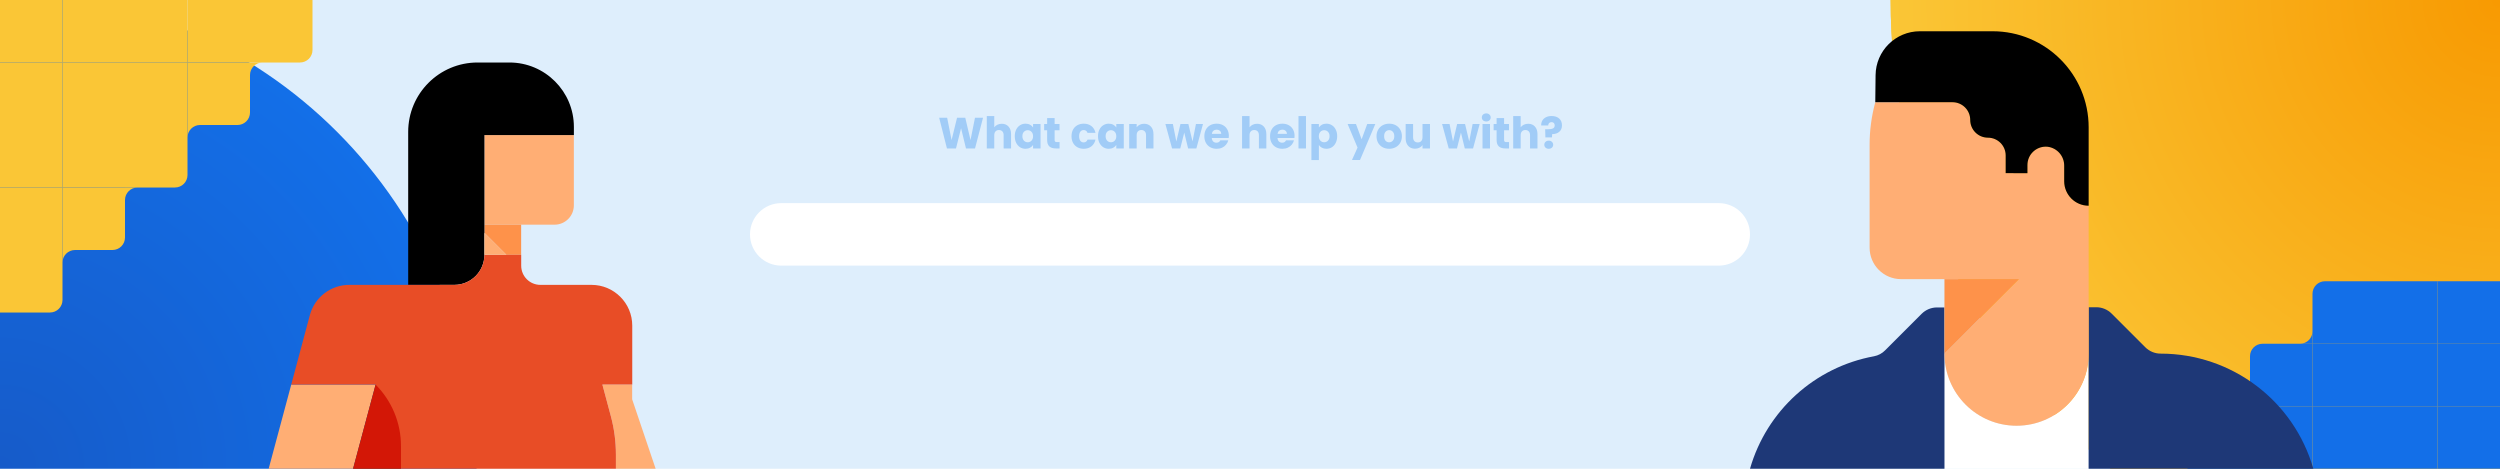
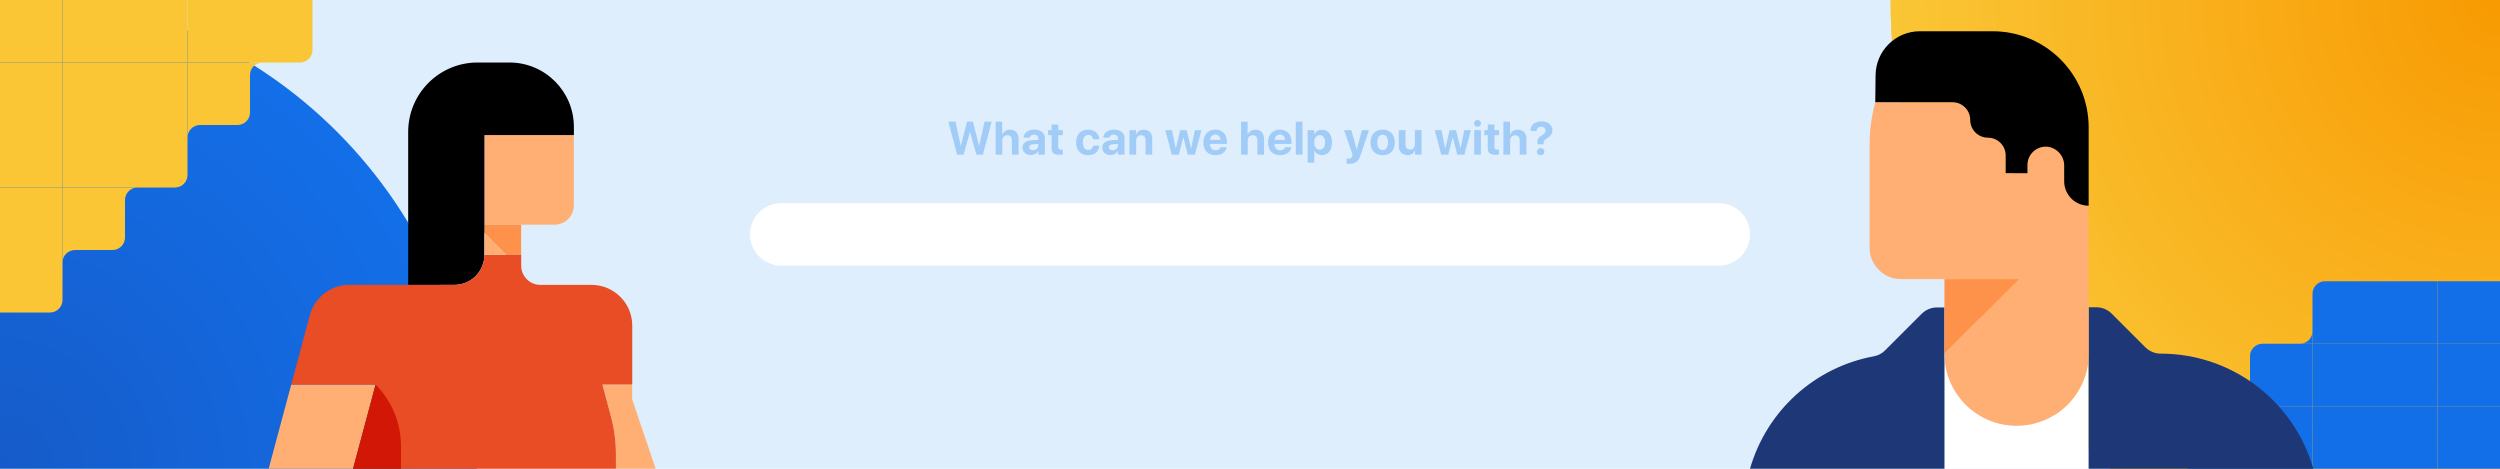
<svg xmlns="http://www.w3.org/2000/svg" width="1600" height="300" viewBox="0 0 1600 300" fill="none">
  <g clip-path="url(#clip0)">
    <rect width="1600" height="300" fill="white" />
    <rect width="1600" height="300" fill="#DEEEFC" />
    <rect x="480" y="130" width="640" height="40" rx="20" fill="white" />
    <circle cx="1600" r="390" fill="#FAC636" />
    <circle cx="1600" r="390" fill="url(#paint0_radial)" />
    <rect x="1400" y="260" width="40" height="40" fill="#136FE8" />
    <path d="M1440 228C1440 223.582 1443.58 220 1448 220H1480V260H1440V228Z" fill="#136FE8" />
    <rect x="1480" y="220" width="40" height="40" fill="#136FE8" />
    <rect x="1520" y="220" width="40" height="40" fill="#136FE8" />
    <rect x="1560" y="220" width="40" height="40" fill="#136FE8" />
    <rect x="1480" y="260" width="40" height="40" fill="#136FE8" />
    <rect x="1520" y="260" width="40" height="40" fill="#136FE8" />
    <rect x="1560" y="260" width="40" height="40" fill="#136FE8" />
    <path d="M1480 188C1480 183.582 1483.58 180 1488 180H1520V220H1480V188Z" fill="#136FE8" />
    <rect x="1520" y="180" width="40" height="40" fill="#136FE8" />
    <rect x="1560" y="180" width="40" height="40" fill="#136FE8" />
    <rect x="1440" y="260" width="40" height="40" fill="#136FE8" />
    <circle cy="300" r="305" fill="url(#paint1_radial)" />
    <path d="M200 32C200 36.418 196.418 40 192 40H160V0H200V32Z" fill="#FAC636" />
    <path d="M160 72C160 76.418 156.418 80 152 80H120V40H160V72Z" fill="#FAC636" />
    <rect x="120" y="80" width="40" height="40" transform="rotate(-180 120 80)" fill="#FAC636" />
    <rect x="80" y="80" width="40" height="40" transform="rotate(-180 80 80)" fill="#FAC636" />
    <rect x="40" y="80" width="40" height="40" transform="rotate(-180 40 80)" fill="#FAC636" />
    <rect x="120" y="40" width="40" height="40" transform="rotate(-180 120 40)" fill="#FAC636" />
    <rect x="80" y="40" width="40" height="40" transform="rotate(-180 80 40)" fill="#FAC636" />
    <rect x="40" y="40" width="40" height="40" transform="rotate(-180 40 40)" fill="#FAC636" />
    <path d="M120 112C120 116.418 116.418 120 112 120H80V80H120V112Z" fill="#FAC636" />
    <rect x="80" y="120" width="40" height="40" transform="rotate(-180 80 120)" fill="#FAC636" />
    <path d="M80 152C80 156.418 76.418 160 72 160H40V120H80V152Z" fill="#FAC636" />
    <path d="M40 192C40 196.418 36.418 200 32 200H0V160H40V192Z" fill="#FAC636" />
    <rect x="40" y="120" width="40" height="40" transform="rotate(-180 40 120)" fill="#FAC636" />
    <rect x="40" y="160" width="40" height="40" transform="rotate(-180 40 160)" fill="#FAC636" />
    <rect x="160" y="40" width="40" height="40" transform="rotate(-180 160 40)" fill="#FAC636" />
    <path fill-rule="evenodd" clip-rule="evenodd" d="M310.017 86.44L367.264 86.446V131.442C367.264 138.265 361.733 143.795 354.911 143.795H333.538H310.017V86.44Z" fill="#FFAE74" />
    <path fill-rule="evenodd" clip-rule="evenodd" d="M310.017 149.039V143.795H333.538V163.063H324.043L310.017 149.039Z" fill="#FE924A" />
    <path fill-rule="evenodd" clip-rule="evenodd" d="M390.926 266.315L385.517 246.117H404.588V255.577L423.946 312.812H453.888L403.024 361.807C401.226 366.734 398.084 370.775 394.178 373.702V290.96C394.177 282.637 393.085 274.351 390.926 266.315" fill="#FFAE74" />
    <path fill-rule="evenodd" clip-rule="evenodd" d="M310.02 149.039V163.063C310.02 173.696 301.399 182.316 290.766 182.316H290.713H281.826H269.589H261.241V84.403C261.241 59.88 281.121 40 305.644 40H305.663H326.035C348.817 40 367.287 58.469 367.287 81.253V86.437H310.02V86.44V143.795V149.039Z" fill="black" />
    <path fill-rule="evenodd" clip-rule="evenodd" d="M186.404 246.118H223.463H240.387L240.38 246.151L223.381 309.629V309.63L212.185 351.448V400H168.77L160.399 352.522C160.136 351.023 160.003 349.503 160 347.981C159.994 345.661 160.297 343.348 160.9 341.109L186.404 246.118Z" fill="#FFAE74" />
    <path fill-rule="evenodd" clip-rule="evenodd" d="M240.379 246.152L240.388 246.118H223.462H186.403L198.317 201.645C201.413 190.113 211.942 182.152 223.883 182.317H269.585H269.586H281.823H290.71H290.763C301.396 182.317 310.016 173.696 310.016 163.061H324.044H333.537H333.568V170.047C333.568 176.823 339.062 182.317 345.839 182.317H378.562C392.965 182.317 404.641 193.993 404.641 208.394V246.118H404.589H385.517L390.926 266.315C393.084 274.353 394.178 282.637 394.179 290.96V373.702V380.336C394.179 389.214 386.981 396.411 378.103 396.412H377.125H377.107H340.833H272.723H239.376C239.183 396.412 238.997 396.39 238.806 396.382C230.195 396.086 223.296 389.032 223.29 380.347V380.305L223.382 309.63L240.379 246.152Z" fill="#E84D26" />
    <g style="mix-blend-mode:multiply">
      <path fill-rule="evenodd" clip-rule="evenodd" d="M240.379 246.152C250.79 256.58 256.638 270.712 256.637 285.448V380.305C256.62 389.184 263.803 396.394 272.681 396.411C272.694 396.412 272.71 396.412 272.723 396.412H239.376C239.183 396.412 238.997 396.39 238.806 396.382C230.195 396.086 223.296 389.032 223.29 380.347V380.305L223.382 309.63L240.379 246.152Z" fill="#E84D26" />
    </g>
    <path fill-rule="evenodd" clip-rule="evenodd" d="M324.044 163.062H310.017V149.038L324.044 163.062Z" fill="#FFAE74" />
    <path fill-rule="evenodd" clip-rule="evenodd" d="M1244.46 226.469C1244.54 251.885 1265.16 272.462 1290.6 272.462C1316.07 272.453 1336.71 251.806 1336.72 226.335H1336.73V299.997H1244.45V226.469H1244.46Z" fill="white" />
    <path fill-rule="evenodd" clip-rule="evenodd" d="M1199.36 228.013C1202.06 227.507 1204.55 226.183 1206.47 224.223L1229.85 200.84C1232.46 198.229 1235.99 196.759 1239.68 196.762H1244.45V226.317V226.354L1244.45 226.351C1244.45 226.39 1244.45 226.43 1244.45 226.469H1244.45V299.997H1120C1130.65 262.94 1161.33 234.994 1199.36 228.013" fill="#1E3877" />
    <path fill-rule="evenodd" clip-rule="evenodd" d="M1336.72 196.631H1341.6C1345.29 196.631 1348.83 198.095 1351.45 200.706L1373 222.26C1375.61 224.862 1379.14 226.323 1382.83 226.32C1428.26 226.335 1468.07 256.475 1480.54 300H1336.72V226.338V196.631Z" fill="#1E3877" />
    <path fill-rule="evenodd" clip-rule="evenodd" d="M1290.6 272.465C1265.16 272.465 1244.54 251.885 1244.46 226.472C1244.46 226.432 1244.46 226.393 1244.46 226.353L1292.16 178.646H1244.45H1216.68H1216.66C1205.54 178.637 1196.54 169.619 1196.55 158.502V92.579C1196.54 83.358 1197.8 74.218 1200.19 65.374V65.422H1249.58H1249.6C1255.87 65.422 1260.94 70.499 1260.94 76.763C1260.94 83.026 1266.02 88.109 1272.28 88.118C1278.55 88.118 1283.64 93.204 1283.64 99.473V110.813L1297.56 110.847V105.664C1297.56 105.253 1297.58 104.839 1297.62 104.431C1298.27 97.979 1304.02 93.273 1310.48 93.922C1316.61 94.692 1321.19 99.963 1321.08 106.15V115.996C1321.08 124.643 1328.08 131.652 1336.73 131.661V226.32V226.338C1336.72 251.809 1316.07 272.456 1290.6 272.465" fill="#FFAE74" />
    <path fill-rule="evenodd" clip-rule="evenodd" d="M1244.46 226.348H1244.45V226.315V196.76V178.645H1292.16L1244.46 226.348Z" fill="#FE924A" />
    <path fill-rule="evenodd" clip-rule="evenodd" d="M1321.08 115.998V106.152C1321.18 99.965 1316.61 94.693 1310.47 93.923C1304.02 93.275 1298.26 97.98 1297.62 104.433C1297.57 104.84 1297.56 105.254 1297.56 105.665V110.848L1283.63 110.815V99.475C1283.63 93.205 1278.55 88.119 1272.28 88.119C1266.01 88.11 1260.94 83.028 1260.94 76.764C1260.94 70.501 1255.86 65.424 1249.6 65.424H1249.58H1200.18V65.375L1200.37 48.146C1200.5 32.563 1213.17 20 1228.75 20H1275.25C1309.21 20 1336.74 47.531 1336.74 81.494V131.666C1336.74 131.666 1336.73 131.663 1336.72 131.663C1328.08 131.657 1321.08 124.644 1321.08 115.998" fill="black" />
-     <path d="M629.141 75.344L624.017 95H618.221L615.085 82.064L611.837 95H606.041L601.057 75.344H606.181L609.009 89.652L612.509 75.344H617.773L621.133 89.652L623.989 75.344H629.141ZM641.147 79.208C642.939 79.208 644.376 79.805 645.459 81C646.541 82.176 647.083 83.8 647.083 85.872V95H642.323V86.516C642.323 85.471 642.052 84.659 641.511 84.08C640.969 83.501 640.241 83.212 639.327 83.212C638.412 83.212 637.684 83.501 637.143 84.08C636.601 84.659 636.331 85.471 636.331 86.516V95H631.543V74.28H636.331V81.476C636.816 80.785 637.479 80.235 638.319 79.824C639.159 79.413 640.101 79.208 641.147 79.208ZM649.458 87.16C649.458 85.555 649.756 84.145 650.354 82.932C650.97 81.719 651.8 80.785 652.846 80.132C653.891 79.479 655.058 79.152 656.346 79.152C657.447 79.152 658.408 79.376 659.23 79.824C660.07 80.272 660.714 80.86 661.162 81.588V79.376H665.95V95H661.162V92.788C660.695 93.516 660.042 94.104 659.202 94.552C658.38 95 657.419 95.224 656.318 95.224C655.048 95.224 653.891 94.897 652.846 94.244C651.8 93.572 650.97 92.629 650.354 91.416C649.756 90.184 649.458 88.765 649.458 87.16ZM661.162 87.188C661.162 85.993 660.826 85.051 660.154 84.36C659.5 83.669 658.698 83.324 657.746 83.324C656.794 83.324 655.982 83.669 655.31 84.36C654.656 85.032 654.33 85.965 654.33 87.16C654.33 88.355 654.656 89.307 655.31 90.016C655.982 90.707 656.794 91.052 657.746 91.052C658.698 91.052 659.5 90.707 660.154 90.016C660.826 89.325 661.162 88.383 661.162 87.188ZM678.122 90.94V95H675.686C673.95 95 672.596 94.58 671.626 93.74C670.655 92.881 670.17 91.491 670.17 89.568V83.352H668.266V79.376H670.17V75.568H674.958V79.376H678.094V83.352H674.958V89.624C674.958 90.091 675.07 90.427 675.294 90.632C675.518 90.837 675.891 90.94 676.414 90.94H678.122ZM685.77 87.188C685.77 85.564 686.097 84.145 686.75 82.932C687.422 81.719 688.346 80.785 689.522 80.132C690.717 79.479 692.08 79.152 693.61 79.152C695.57 79.152 697.204 79.665 698.51 80.692C699.836 81.719 700.704 83.165 701.114 85.032H696.018C695.589 83.837 694.758 83.24 693.526 83.24C692.649 83.24 691.949 83.585 691.426 84.276C690.904 84.948 690.642 85.919 690.642 87.188C690.642 88.457 690.904 89.437 691.426 90.128C691.949 90.8 692.649 91.136 693.526 91.136C694.758 91.136 695.589 90.539 696.018 89.344H701.114C700.704 91.173 699.836 92.611 698.51 93.656C697.185 94.701 695.552 95.224 693.61 95.224C692.08 95.224 690.717 94.897 689.522 94.244C688.346 93.591 687.422 92.657 686.75 91.444C686.097 90.231 685.77 88.812 685.77 87.188ZM702.723 87.16C702.723 85.555 703.022 84.145 703.619 82.932C704.235 81.719 705.066 80.785 706.111 80.132C707.157 79.479 708.323 79.152 709.611 79.152C710.713 79.152 711.674 79.376 712.495 79.824C713.335 80.272 713.979 80.86 714.427 81.588V79.376H719.215V95H714.427V92.788C713.961 93.516 713.307 94.104 712.467 94.552C711.646 95 710.685 95.224 709.583 95.224C708.314 95.224 707.157 94.897 706.111 94.244C705.066 93.572 704.235 92.629 703.619 91.416C703.022 90.184 702.723 88.765 702.723 87.16ZM714.427 87.188C714.427 85.993 714.091 85.051 713.419 84.36C712.766 83.669 711.963 83.324 711.011 83.324C710.059 83.324 709.247 83.669 708.575 84.36C707.922 85.032 707.595 85.965 707.595 87.16C707.595 88.355 707.922 89.307 708.575 90.016C709.247 90.707 710.059 91.052 711.011 91.052C711.963 91.052 712.766 90.707 713.419 90.016C714.091 89.325 714.427 88.383 714.427 87.188ZM732.199 79.208C734.029 79.208 735.485 79.805 736.567 81C737.669 82.176 738.219 83.8 738.219 85.872V95H733.459V86.516C733.459 85.471 733.189 84.659 732.647 84.08C732.106 83.501 731.378 83.212 730.463 83.212C729.549 83.212 728.821 83.501 728.279 84.08C727.738 84.659 727.467 85.471 727.467 86.516V95H722.679V79.376H727.467V81.448C727.953 80.757 728.606 80.216 729.427 79.824C730.249 79.413 731.173 79.208 732.199 79.208ZM769.908 79.376L765.68 95H760.388L757.924 84.864L755.376 95H750.112L745.856 79.376H750.644L752.856 90.548L755.488 79.376H760.556L763.216 90.492L765.4 79.376H769.908ZM786.462 86.936C786.462 87.384 786.434 87.851 786.378 88.336H775.542C775.617 89.307 775.925 90.053 776.466 90.576C777.026 91.08 777.707 91.332 778.51 91.332C779.705 91.332 780.535 90.828 781.002 89.82H786.098C785.837 90.847 785.361 91.771 784.67 92.592C783.998 93.413 783.149 94.057 782.122 94.524C781.095 94.991 779.947 95.224 778.678 95.224C777.147 95.224 775.785 94.897 774.59 94.244C773.395 93.591 772.462 92.657 771.79 91.444C771.118 90.231 770.782 88.812 770.782 87.188C770.782 85.564 771.109 84.145 771.762 82.932C772.434 81.719 773.367 80.785 774.562 80.132C775.757 79.479 777.129 79.152 778.678 79.152C780.19 79.152 781.534 79.469 782.71 80.104C783.886 80.739 784.801 81.644 785.454 82.82C786.126 83.996 786.462 85.368 786.462 86.936ZM781.562 85.676C781.562 84.855 781.282 84.201 780.722 83.716C780.162 83.231 779.462 82.988 778.622 82.988C777.819 82.988 777.138 83.221 776.578 83.688C776.037 84.155 775.701 84.817 775.57 85.676H781.562ZM804.526 79.208C806.318 79.208 807.755 79.805 808.838 81C809.92 82.176 810.462 83.8 810.462 85.872V95H805.702V86.516C805.702 85.471 805.431 84.659 804.89 84.08C804.348 83.501 803.62 83.212 802.706 83.212C801.791 83.212 801.063 83.501 800.522 84.08C799.98 84.659 799.71 85.471 799.71 86.516V95H794.922V74.28H799.71V81.476C800.195 80.785 800.858 80.235 801.698 79.824C802.538 79.413 803.48 79.208 804.526 79.208ZM828.517 86.936C828.517 87.384 828.489 87.851 828.433 88.336H817.597C817.671 89.307 817.979 90.053 818.521 90.576C819.081 91.08 819.762 91.332 820.565 91.332C821.759 91.332 822.59 90.828 823.057 89.82H828.153C827.891 90.847 827.415 91.771 826.725 92.592C826.053 93.413 825.203 94.057 824.177 94.524C823.15 94.991 822.002 95.224 820.733 95.224C819.202 95.224 817.839 94.897 816.645 94.244C815.45 93.591 814.517 92.657 813.845 91.444C813.173 90.231 812.837 88.812 812.837 87.188C812.837 85.564 813.163 84.145 813.817 82.932C814.489 81.719 815.422 80.785 816.617 80.132C817.811 79.479 819.183 79.152 820.733 79.152C822.245 79.152 823.589 79.469 824.765 80.104C825.941 80.739 826.855 81.644 827.509 82.82C828.181 83.996 828.517 85.368 828.517 86.936ZM823.617 85.676C823.617 84.855 823.337 84.201 822.777 83.716C822.217 83.231 821.517 82.988 820.677 82.988C819.874 82.988 819.193 83.221 818.633 83.688C818.091 84.155 817.755 84.817 817.625 85.676H823.617ZM835.831 74.28V95H831.043V74.28H835.831ZM844.088 81.588C844.555 80.86 845.199 80.272 846.02 79.824C846.842 79.376 847.803 79.152 848.904 79.152C850.192 79.152 851.359 79.479 852.404 80.132C853.45 80.785 854.271 81.719 854.868 82.932C855.484 84.145 855.792 85.555 855.792 87.16C855.792 88.765 855.484 90.184 854.868 91.416C854.271 92.629 853.45 93.572 852.404 94.244C851.359 94.897 850.192 95.224 848.904 95.224C847.822 95.224 846.86 95 846.02 94.552C845.199 94.104 844.555 93.525 844.088 92.816V102.448H839.3V79.376H844.088V81.588ZM850.92 87.16C850.92 85.965 850.584 85.032 849.912 84.36C849.259 83.669 848.447 83.324 847.476 83.324C846.524 83.324 845.712 83.669 845.04 84.36C844.387 85.051 844.06 85.993 844.06 87.188C844.06 88.383 844.387 89.325 845.04 90.016C845.712 90.707 846.524 91.052 847.476 91.052C848.428 91.052 849.24 90.707 849.912 90.016C850.584 89.307 850.92 88.355 850.92 87.16ZM880.198 79.376L870.398 102.42H865.246L868.83 94.468L862.474 79.376H867.822L871.434 89.148L875.018 79.376H880.198ZM889.041 95.224C887.511 95.224 886.129 94.897 884.897 94.244C883.684 93.591 882.723 92.657 882.013 91.444C881.323 90.231 880.977 88.812 880.977 87.188C880.977 85.583 881.332 84.173 882.041 82.96C882.751 81.728 883.721 80.785 884.953 80.132C886.185 79.479 887.567 79.152 889.097 79.152C890.628 79.152 892.009 79.479 893.241 80.132C894.473 80.785 895.444 81.728 896.153 82.96C896.863 84.173 897.217 85.583 897.217 87.188C897.217 88.793 896.853 90.212 896.125 91.444C895.416 92.657 894.436 93.591 893.185 94.244C891.953 94.897 890.572 95.224 889.041 95.224ZM889.041 91.08C889.956 91.08 890.731 90.744 891.365 90.072C892.019 89.4 892.345 88.439 892.345 87.188C892.345 85.937 892.028 84.976 891.393 84.304C890.777 83.632 890.012 83.296 889.097 83.296C888.164 83.296 887.389 83.632 886.773 84.304C886.157 84.957 885.849 85.919 885.849 87.188C885.849 88.439 886.148 89.4 886.745 90.072C887.361 90.744 888.127 91.08 889.041 91.08ZM915.185 79.376V95H910.397V92.872C909.912 93.563 909.249 94.123 908.409 94.552C907.588 94.963 906.673 95.168 905.665 95.168C904.471 95.168 903.416 94.907 902.501 94.384C901.587 93.843 900.877 93.068 900.373 92.06C899.869 91.052 899.617 89.867 899.617 88.504V79.376H904.377V87.86C904.377 88.905 904.648 89.717 905.189 90.296C905.731 90.875 906.459 91.164 907.373 91.164C908.307 91.164 909.044 90.875 909.585 90.296C910.127 89.717 910.397 88.905 910.397 87.86V79.376H915.185ZM946.986 79.376L942.758 95H937.466L935.002 84.864L932.454 95H927.19L922.934 79.376H927.722L929.934 90.548L932.566 79.376H937.634L940.294 90.492L942.478 79.376H946.986ZM951.22 77.752C950.38 77.752 949.69 77.509 949.148 77.024C948.626 76.52 948.364 75.904 948.364 75.176C948.364 74.429 948.626 73.813 949.148 73.328C949.69 72.824 950.38 72.572 951.22 72.572C952.042 72.572 952.714 72.824 953.236 73.328C953.778 73.813 954.048 74.429 954.048 75.176C954.048 75.904 953.778 76.52 953.236 77.024C952.714 77.509 952.042 77.752 951.22 77.752ZM953.6 79.376V95H948.812V79.376H953.6ZM965.778 90.94V95H963.342C961.606 95 960.253 94.58 959.282 93.74C958.311 92.881 957.826 91.491 957.826 89.568V83.352H955.922V79.376H957.826V75.568H962.614V79.376H965.75V83.352H962.614V89.624C962.614 90.091 962.726 90.427 962.95 90.632C963.174 90.837 963.547 90.94 964.07 90.94H965.778ZM978.049 79.208C979.841 79.208 981.278 79.805 982.361 81C983.444 82.176 983.985 83.8 983.985 85.872V95H979.225V86.516C979.225 85.471 978.954 84.659 978.413 84.08C977.872 83.501 977.144 83.212 976.229 83.212C975.314 83.212 974.586 83.501 974.045 84.08C973.504 84.659 973.233 85.471 973.233 86.516V95H968.445V74.28H973.233V81.476C973.718 80.785 974.381 80.235 975.221 79.824C976.061 79.413 977.004 79.208 978.049 79.208ZM993.052 74.252C995.05 74.252 996.646 74.775 997.84 75.82C999.054 76.865 999.66 78.34 999.66 80.244C999.66 81.999 999.082 83.371 997.924 84.36C996.786 85.331 995.274 85.825 993.388 85.844L993.248 87.944H989.048L988.908 82.736H990.588C992.026 82.736 993.118 82.559 993.864 82.204C994.63 81.849 995.012 81.205 995.012 80.272C995.012 79.619 994.835 79.105 994.48 78.732C994.126 78.359 993.631 78.172 992.996 78.172C992.324 78.172 991.802 78.368 991.428 78.76C991.055 79.133 990.868 79.647 990.868 80.3H986.36C986.323 79.161 986.556 78.135 987.06 77.22C987.583 76.305 988.348 75.587 989.356 75.064C990.383 74.523 991.615 74.252 993.052 74.252ZM991.204 95.224C990.364 95.224 989.674 94.981 989.132 94.496C988.61 93.992 988.348 93.376 988.348 92.648C988.348 91.901 988.61 91.276 989.132 90.772C989.674 90.268 990.364 90.016 991.204 90.016C992.026 90.016 992.698 90.268 993.22 90.772C993.762 91.276 994.032 91.901 994.032 92.648C994.032 93.376 993.762 93.992 993.22 94.496C992.698 94.981 992.026 95.224 991.204 95.224Z" fill="#A1CCF7" />
    <g clip-path="url(#clip1)">
      <path d="M40 168C40 163.6 43.6 160 48 160L40 160L40 168Z" fill="#FAC636" />
    </g>
    <g clip-path="url(#clip2)">
      <path d="M80 128C80 123.6 83.6 120 88 120L80 120L80 128Z" fill="#FAC636" />
    </g>
    <g clip-path="url(#clip3)">
      <path d="M120 88C120 83.6 123.6 80 128 80L120 80L120 88Z" fill="#FAC636" />
    </g>
    <g clip-path="url(#clip4)">
      <path d="M160 48C160 43.6 163.6 40 168 40L160 40L160 48Z" fill="#FAC636" />
    </g>
    <g clip-path="url(#clip5)">
      <path d="M1480 212C1480 216.4 1476.4 220 1472 220L1480 220L1480 212Z" fill="#136FE8" />
    </g>
+     <path d="M620.729 84.557H620.861L624.875 99H629.05L634.66 77.862H630.075L626.735 93.17H626.618L622.663 77.862H618.928L614.973 93.17H614.855L611.53 77.862H606.945L612.541 99H616.716L620.729 84.557ZM637.184 99H641.462V90.035C641.462 87.97 642.648 86.549 644.67 86.549C646.618 86.549 647.614 87.779 647.614 89.801V99H651.891V88.893C651.891 85.26 649.899 83.004 646.413 83.004C644.025 83.004 642.311 84.117 641.476 86.095H641.388V77.862H637.184V99ZM659.689 99.249C661.652 99.249 663.6 98.268 664.479 96.598H664.567V99H668.697V88.204C668.697 85.04 666.075 82.96 662.047 82.96C657.887 82.96 655.294 85.055 655.133 88.102H659.044C659.249 86.944 660.26 86.153 661.857 86.153C663.468 86.153 664.493 87.003 664.493 88.468V89.508L660.538 89.742C656.627 89.977 654.43 91.632 654.43 94.488C654.43 97.315 656.7 99.249 659.689 99.249ZM661.095 96.158C659.645 96.158 658.678 95.426 658.678 94.254C658.678 93.141 659.586 92.423 661.183 92.306L664.493 92.101V93.243C664.493 94.942 662.955 96.158 661.095 96.158ZM673.009 79.679V83.297H670.797V86.519H673.009V94.767C673.009 97.828 674.444 99.059 678.136 99.059C679 99.059 679.732 98.985 680.172 98.883V95.733C679.908 95.777 679.512 95.807 679.132 95.807C677.872 95.807 677.286 95.235 677.286 94.034V86.519H680.186V83.297H677.286V79.679H673.009ZM703.545 89.142C703.354 85.582 700.659 82.96 696.411 82.96C691.709 82.96 688.706 86.095 688.706 91.134C688.706 96.261 691.709 99.337 696.44 99.337C700.571 99.337 703.34 96.949 703.56 93.243H699.575C699.312 94.957 698.198 95.982 696.484 95.982C694.36 95.982 693.042 94.225 693.042 91.134C693.042 88.102 694.36 86.314 696.47 86.314C698.228 86.314 699.326 87.486 699.575 89.142H703.545ZM710.683 99.249C712.646 99.249 714.594 98.268 715.473 96.598H715.561V99H719.692V88.204C719.692 85.04 717.07 82.96 713.042 82.96C708.881 82.96 706.289 85.055 706.128 88.102H710.039C710.244 86.944 711.254 86.153 712.851 86.153C714.463 86.153 715.488 87.003 715.488 88.468V89.508L711.533 89.742C707.622 89.977 705.424 91.632 705.424 94.488C705.424 97.315 707.695 99.249 710.683 99.249ZM712.089 96.158C710.639 96.158 709.672 95.426 709.672 94.254C709.672 93.141 710.581 92.423 712.177 92.306L715.488 92.101V93.243C715.488 94.942 713.95 96.158 712.089 96.158ZM722.861 99H727.138V89.991C727.138 87.955 728.354 86.549 730.273 86.549C732.192 86.549 733.158 87.721 733.158 89.772V99H737.436V88.878C737.436 85.201 735.473 83.004 731.987 83.004C729.57 83.004 727.914 84.147 727.079 86.095H726.991V83.297H722.861V99ZM768.924 83.297H764.705L762.318 94.942H762.23L759.432 83.297H755.33L752.547 94.942H752.459L750.086 83.297H745.78L749.954 99H754.452L757.279 87.897H757.367L760.208 99H764.764L768.924 83.297ZM781.16 94.195C780.765 95.397 779.563 96.173 777.996 96.173C775.813 96.173 774.393 94.635 774.393 92.394V92.13H785.218V90.826C785.218 86.051 782.332 82.96 777.762 82.96C773.118 82.96 770.188 86.212 770.188 91.222C770.188 96.246 773.089 99.337 777.923 99.337C781.805 99.337 784.617 97.272 785.086 94.195H781.16ZM777.806 86.124C779.71 86.124 781.014 87.501 781.102 89.508H774.437C774.583 87.545 775.931 86.124 777.806 86.124ZM794.279 99H798.557V90.035C798.557 87.97 799.743 86.549 801.765 86.549C803.713 86.549 804.709 87.779 804.709 89.801V99H808.987V88.893C808.987 85.26 806.994 83.004 803.508 83.004C801.12 83.004 799.406 84.117 798.571 86.095H798.484V77.862H794.279V99ZM822.526 94.195C822.131 95.397 820.929 96.173 819.362 96.173C817.179 96.173 815.759 94.635 815.759 92.394V92.13H826.584V90.826C826.584 86.051 823.698 82.96 819.128 82.96C814.484 82.96 811.554 86.212 811.554 91.222C811.554 96.246 814.455 99.337 819.289 99.337C823.171 99.337 825.983 97.272 826.452 94.195H822.526ZM819.172 86.124C821.076 86.124 822.38 87.501 822.468 89.508H815.803C815.949 87.545 817.297 86.124 819.172 86.124ZM829.298 99H833.576V77.862H829.298V99ZM846.031 83.048C843.761 83.048 842.018 84.19 841.168 86.036H841.08V83.297H836.861V104.127H841.139V96.363H841.227C842.062 98.136 843.819 99.249 846.104 99.249C850.03 99.249 852.462 96.202 852.462 91.148C852.462 86.08 850.016 83.048 846.031 83.048ZM844.596 95.807C842.501 95.807 841.124 93.99 841.124 91.148C841.124 88.336 842.501 86.476 844.596 86.476C846.734 86.476 848.082 88.307 848.082 91.148C848.082 94.005 846.734 95.807 844.596 95.807ZM863.443 104.815C867.442 104.815 869.419 103.365 870.752 99.337L876.157 83.297H871.646L868.321 95.572H868.233L864.893 83.297H860.205L865.669 99C865.684 99.073 865.523 99.689 865.523 99.762C865.23 101.007 864.453 101.505 862.901 101.505C862.739 101.505 861.963 101.49 861.817 101.461V104.771C861.963 104.801 863.281 104.815 863.443 104.815ZM884.907 99.337C889.653 99.337 892.685 96.305 892.685 91.134C892.685 86.036 889.609 82.96 884.907 82.96C880.205 82.96 877.129 86.051 877.129 91.134C877.129 96.29 880.161 99.337 884.907 99.337ZM884.907 96.07C882.798 96.07 881.465 94.298 881.465 91.148C881.465 88.028 882.827 86.227 884.907 86.227C886.987 86.227 888.335 88.028 888.335 91.148C888.335 94.298 887.002 96.07 884.907 96.07ZM909.799 83.297H905.522V92.291C905.522 94.371 904.335 95.733 902.431 95.733C900.541 95.733 899.501 94.62 899.501 92.525V83.297H895.224V93.419C895.224 97.081 897.48 99.293 900.878 99.293C903.251 99.293 904.804 98.15 905.58 96.173H905.668V99H909.799V83.297ZM941.361 83.297H937.142L934.754 94.942H934.667L931.869 83.297H927.767L924.984 94.942H924.896L922.523 83.297H918.216L922.391 99H926.888L929.715 87.897H929.803L932.645 99H937.201L941.361 83.297ZM945.628 81.173C946.873 81.173 947.855 80.177 947.855 78.976C947.855 77.76 946.873 76.778 945.628 76.778C944.383 76.778 943.402 77.76 943.402 78.976C943.402 80.177 944.383 81.173 945.628 81.173ZM943.504 99H947.781V83.297H943.504V99ZM952.18 79.679V83.297H949.969V86.519H952.18V94.767C952.18 97.828 953.616 99.059 957.307 99.059C958.172 99.059 958.904 98.985 959.344 98.883V95.733C959.08 95.777 958.684 95.807 958.304 95.807C957.044 95.807 956.458 95.235 956.458 94.034V86.519H959.358V83.297H956.458V79.679H952.18ZM962.204 99H966.482V90.035C966.482 87.97 967.668 86.549 969.69 86.549C971.638 86.549 972.634 87.779 972.634 89.801V99H976.912V88.893C976.912 85.26 974.919 83.004 971.433 83.004C969.045 83.004 967.331 84.117 966.496 86.095H966.409V77.862H962.204V99ZM979.45 83.795H983.42C983.508 82.14 984.621 81.07 986.306 81.07C987.976 81.07 989.089 82.081 989.089 83.473C989.089 84.864 988.518 85.582 986.628 86.71C984.606 87.897 983.801 89.215 983.991 91.515L984.021 92.364H987.902V91.588C987.902 90.152 988.444 89.435 990.393 88.307C992.458 87.091 993.527 85.553 993.527 83.341C993.527 80.001 990.759 77.672 986.569 77.672C982.072 77.672 979.523 80.191 979.45 83.795ZM986.013 99.366C987.346 99.366 988.415 98.356 988.415 97.066C988.415 95.777 987.346 94.767 986.013 94.767C984.694 94.767 983.625 95.777 983.625 97.066C983.625 98.356 984.694 99.366 986.013 99.366Z" fill="#A1CCF7" />
  </g>
  <defs>
    <radialGradient id="paint0_radial" cx="0" cy="0" r="1" gradientUnits="userSpaceOnUse" gradientTransform="translate(1600) rotate(90) scale(390)">
      <stop stop-color="#F89A02" />
      <stop offset="1" stop-color="#FAC636" />
    </radialGradient>
    <radialGradient id="paint1_radial" cx="0" cy="0" r="1" gradientUnits="userSpaceOnUse" gradientTransform="translate(0 300) rotate(90) scale(305)">
      <stop stop-color="#165BC9" />
      <stop offset="1" stop-color="#136FE8" />
    </radialGradient>
    <clipPath id="clip0">
      <rect width="1600" height="300" fill="white" />
    </clipPath>
    <clipPath id="clip1">
      <rect width="8" height="8" fill="white" transform="translate(40 168) rotate(-90)" />
    </clipPath>
    <clipPath id="clip2">
      <rect width="8" height="8" fill="white" transform="translate(80 128) rotate(-90)" />
    </clipPath>
    <clipPath id="clip3">
      <rect width="8" height="8" fill="white" transform="translate(120 88) rotate(-90)" />
    </clipPath>
    <clipPath id="clip4">
      <rect width="8" height="8" fill="white" transform="translate(160 48) rotate(-90)" />
    </clipPath>
    <clipPath id="clip5">
      <rect width="8" height="8" fill="white" transform="translate(1480 212) rotate(90)" />
    </clipPath>
  </defs>
</svg>
